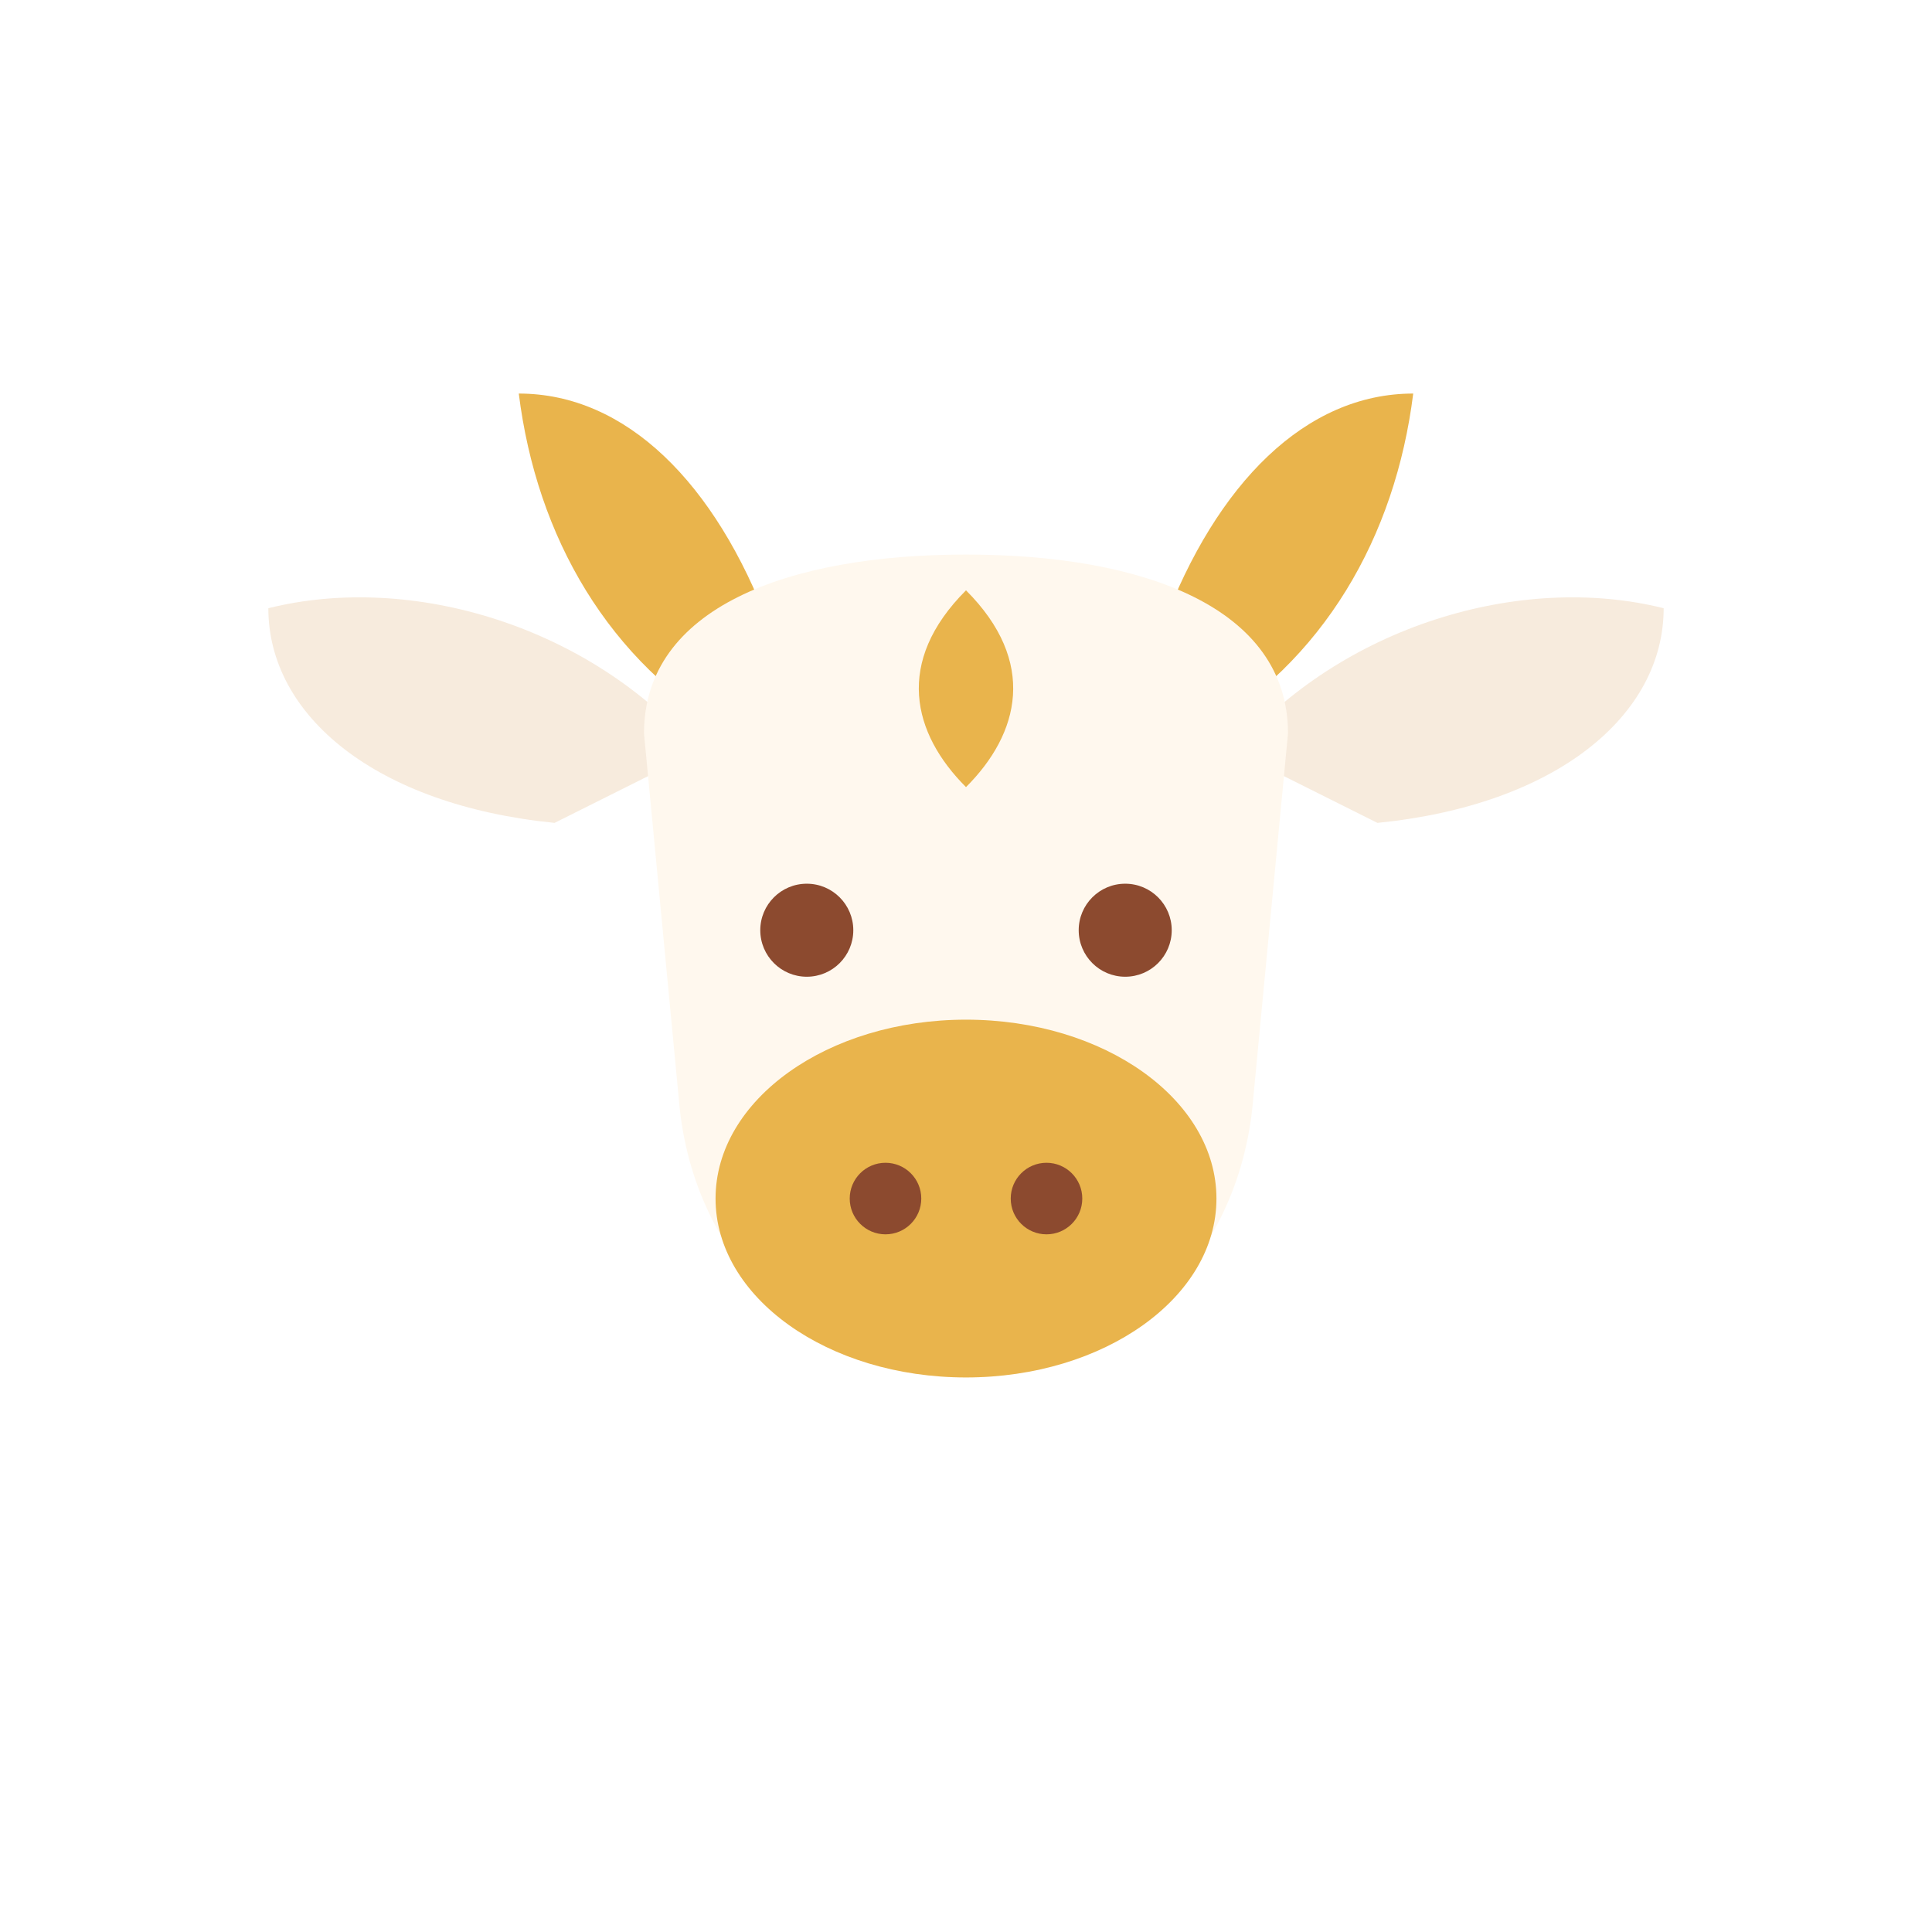
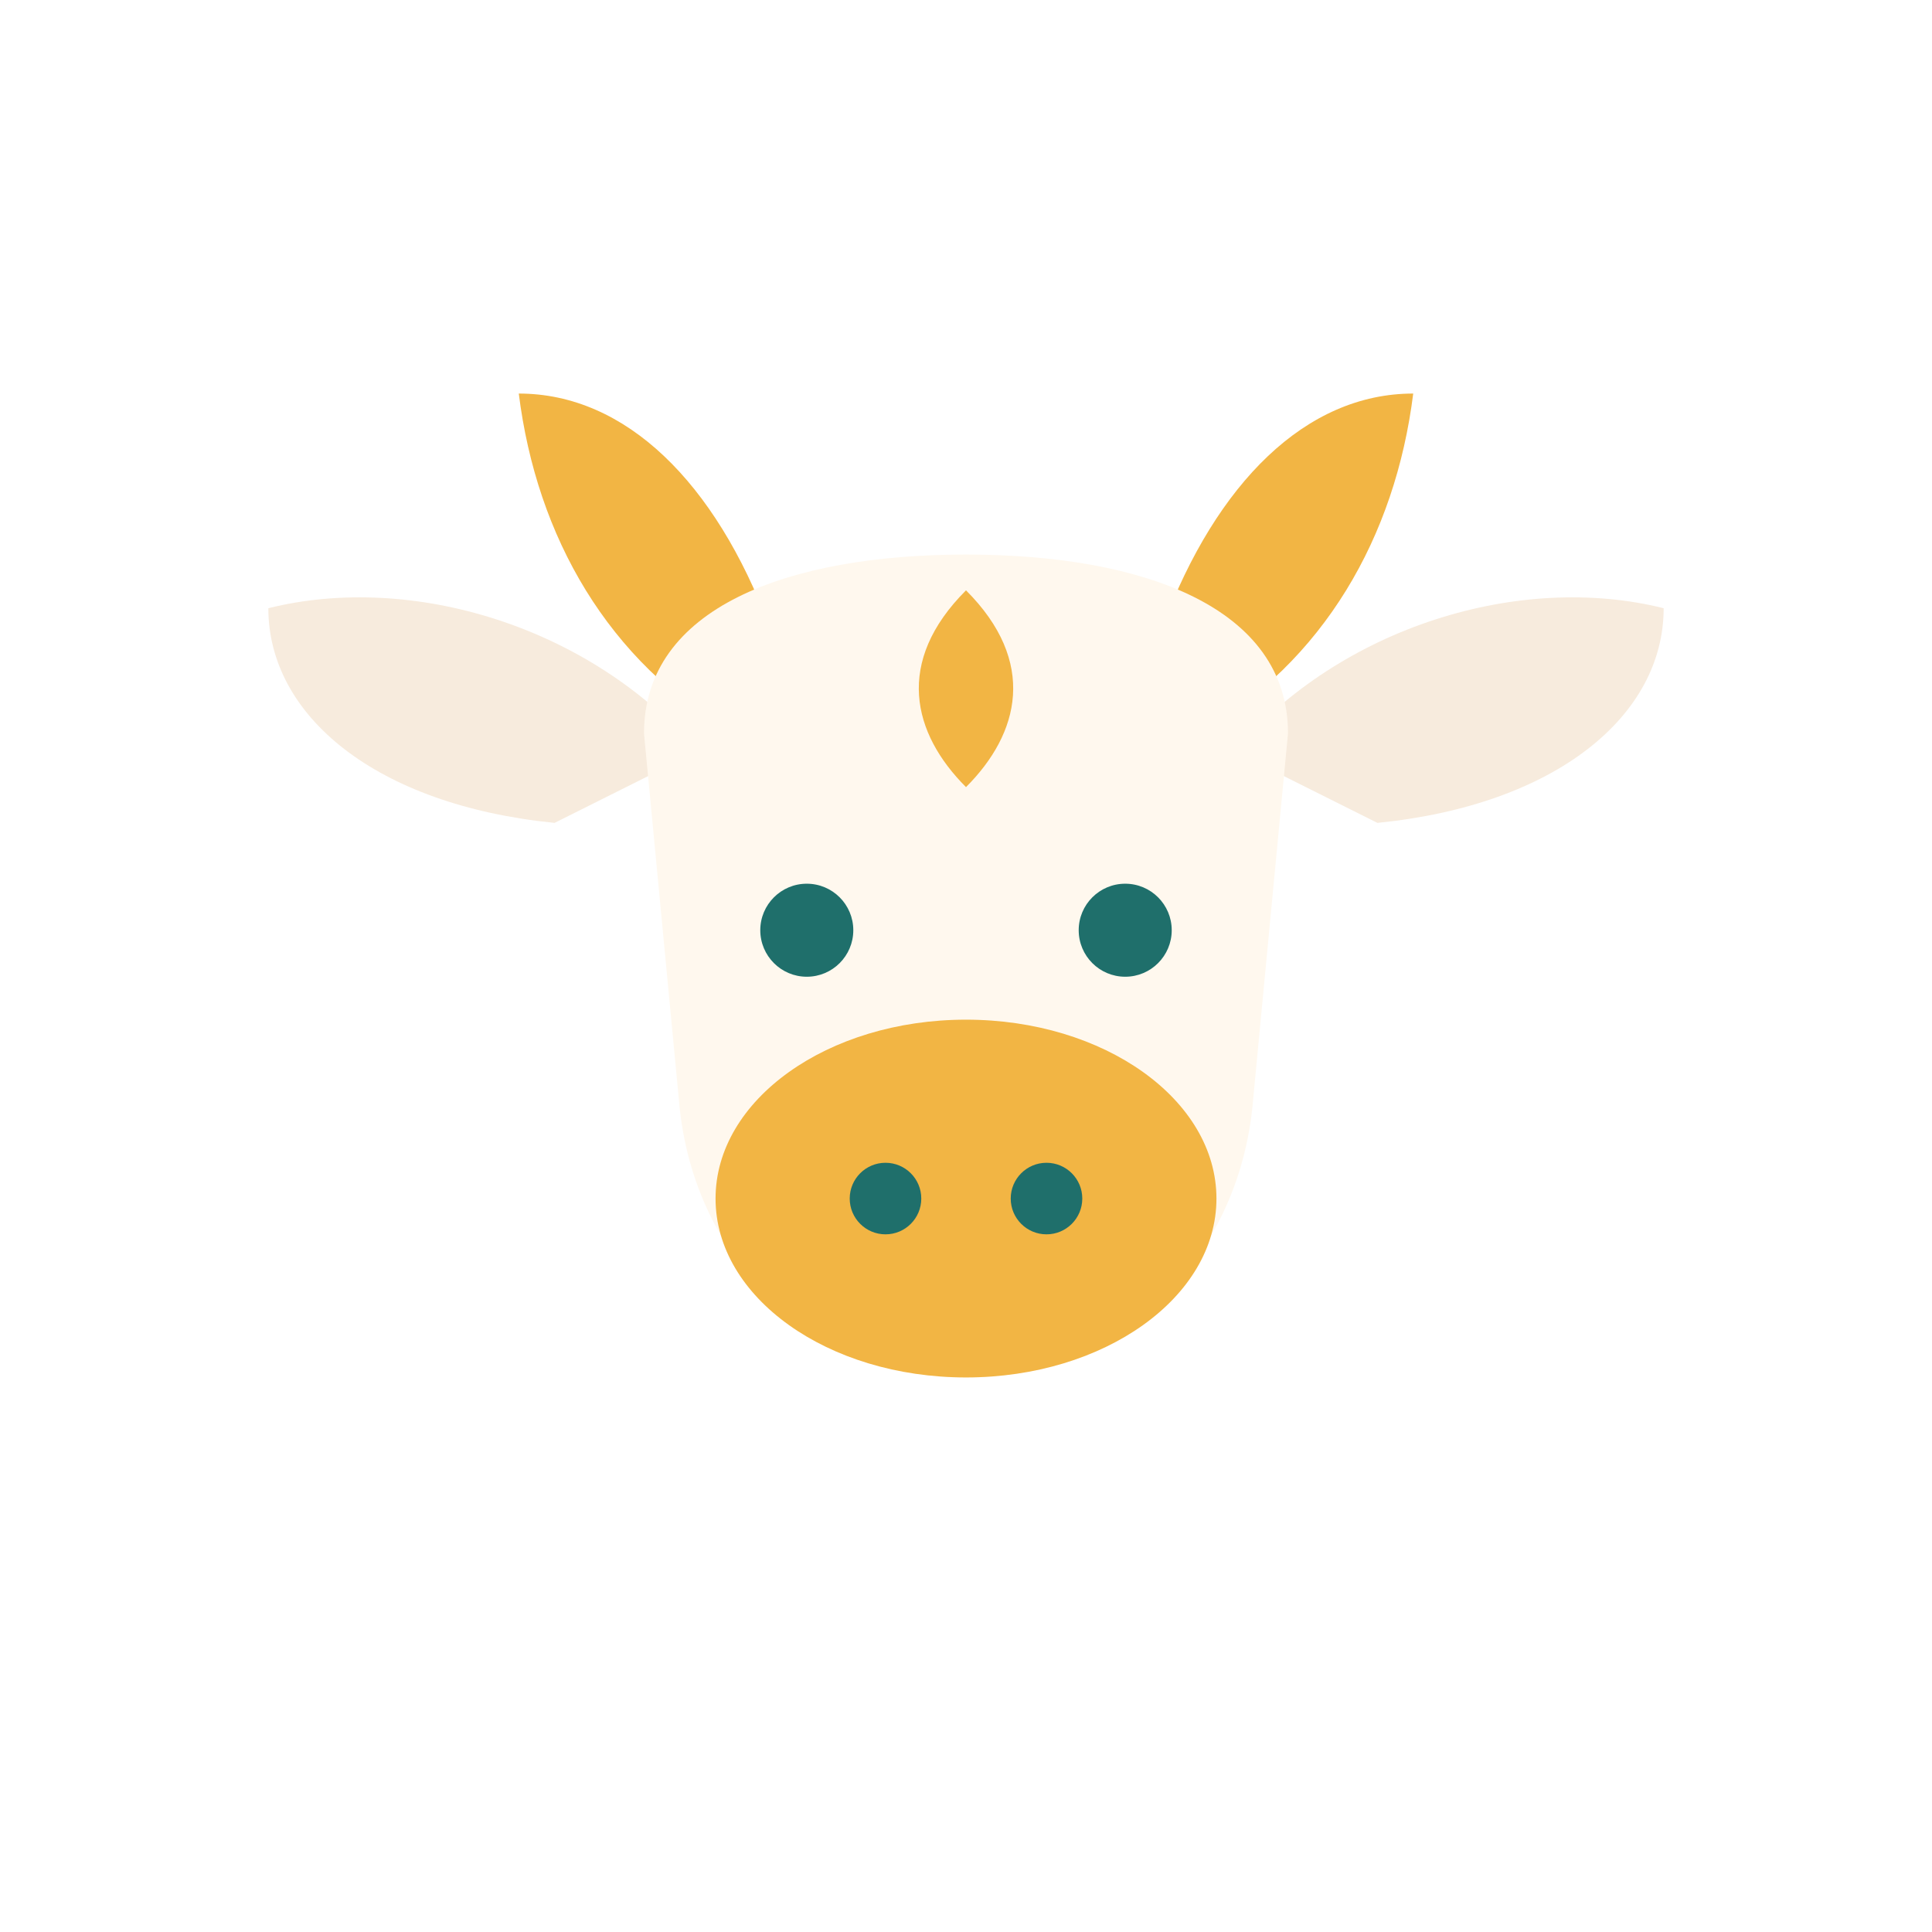
<svg xmlns="http://www.w3.org/2000/svg" viewBox="0 0 108 108" width="512" height="512" role="img" aria-label="Farmivo mark: cattle head">
-   <path fill="#E9B44C" d="M43 35C40 27 35 22 29 22C30 30 34 37 41 41Z" />
-   <path fill="#E9B44C" d="M65 35C68 27 73 22 79 22C78 30 74 37 67 41Z" />
+   <path fill="#F2B544" d="M43 35C40 27 35 22 29 22C30 30 34 37 41 41Z" />
+   <path fill="#F2B544" d="M65 35C68 27 73 22 79 22C78 30 74 37 67 41Z" />
  <path fill="#F7EBDD" d="M31 46C21 45 15 40 15 34C23 32 33 35 39 42Z" />
  <path fill="#F7EBDD" d="M77 46C87 45 93 40 93 34C85 32 75 35 69 42Z" />
  <path fill="#FFF8EE" d="M36 41C36 34 44 31 54 31C64 31 72 34 72 41L70 62C69 71 62 77 54 77C46 77 39 71 38 62Z" />
-   <path fill="#E9B44C" d="M54 33C50 37 51 41 54 44C57 41 58 37 54 33Z" />
-   <ellipse cx="54" cy="67" rx="14" ry="10" fill="#E9B44C" />
-   <circle cx="49.5" cy="67" r="2" fill="#8C4A2F" />
-   <circle cx="58.5" cy="67" r="2" fill="#8C4A2F" />
-   <circle cx="45.1" cy="52" r="2.6" fill="#8C4A2F" />
-   <circle cx="62.9" cy="52" r="2.6" fill="#8C4A2F" />
+   <path fill="#F2B544" d="M54 33C50 37 51 41 54 44C57 41 58 37 54 33Z" />
+   <ellipse cx="54" cy="67" rx="14" ry="10" fill="#F2B544" />
+   <circle cx="49.5" cy="67" r="2" fill="#1F6F6B" />
+   <circle cx="58.5" cy="67" r="2" fill="#1F6F6B" />
+   <circle cx="45.1" cy="52" r="2.6" fill="#1F6F6B" />
+   <circle cx="62.9" cy="52" r="2.6" fill="#1F6F6B" />
</svg>
